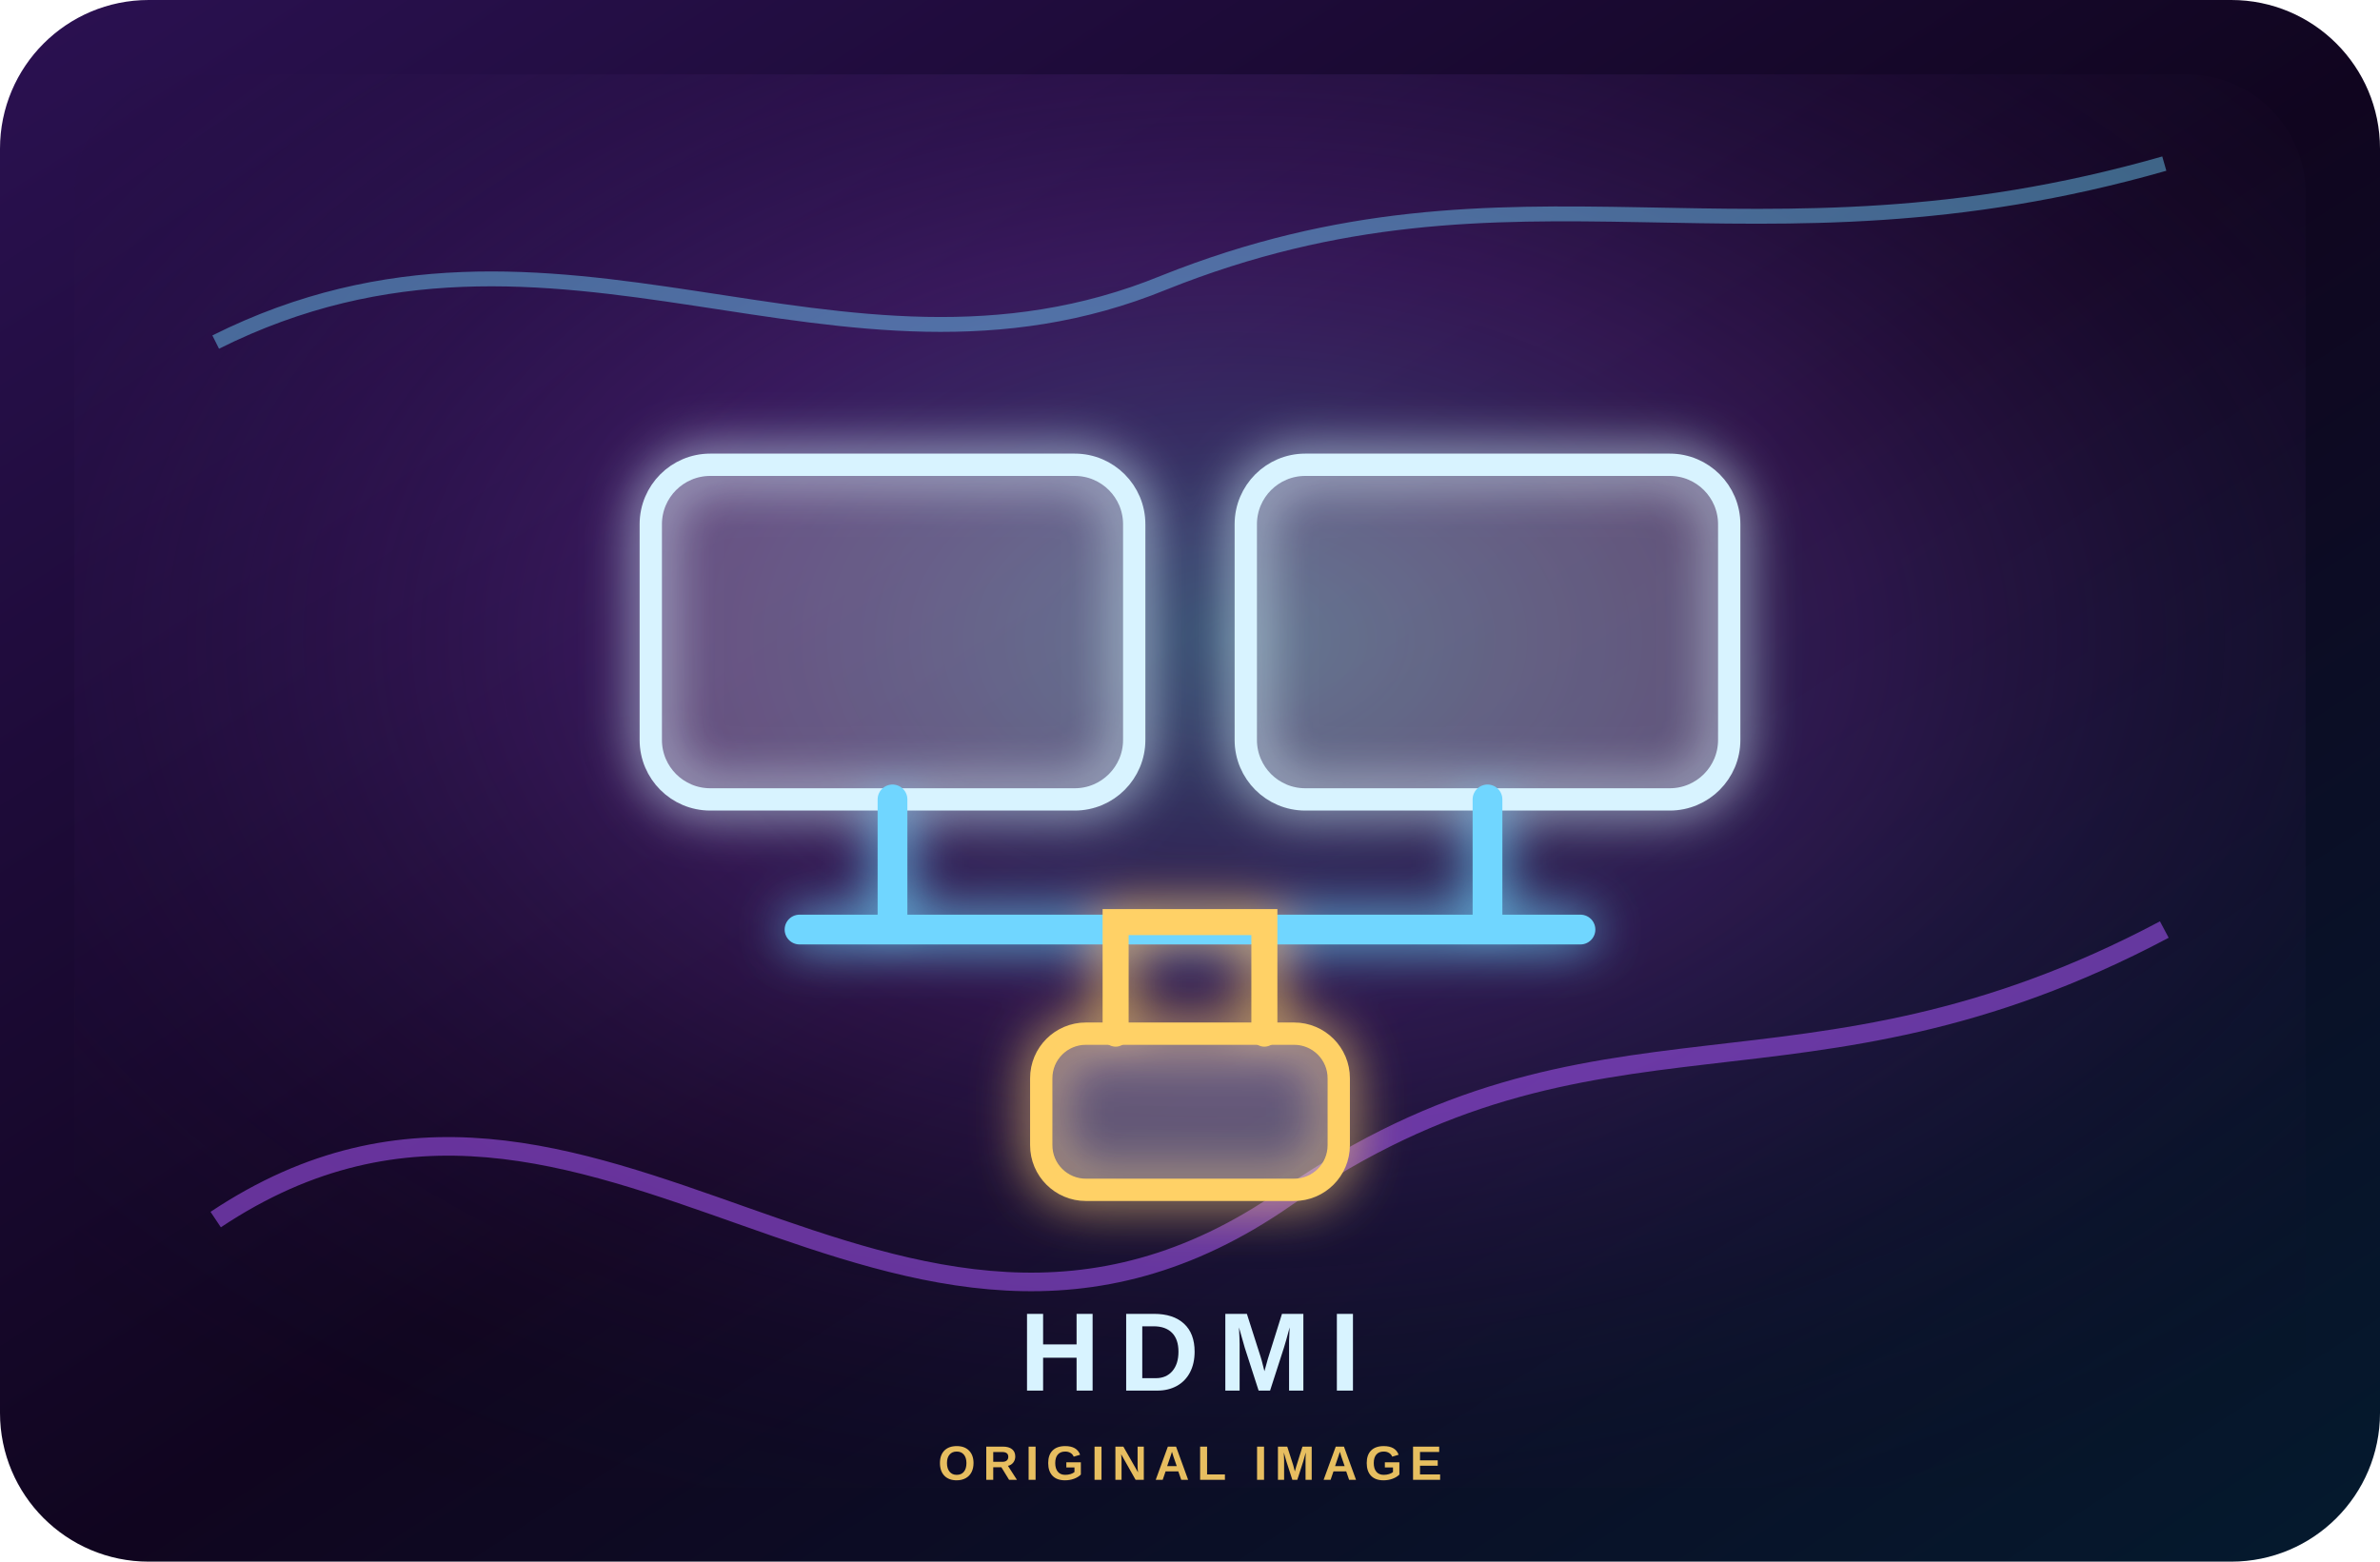
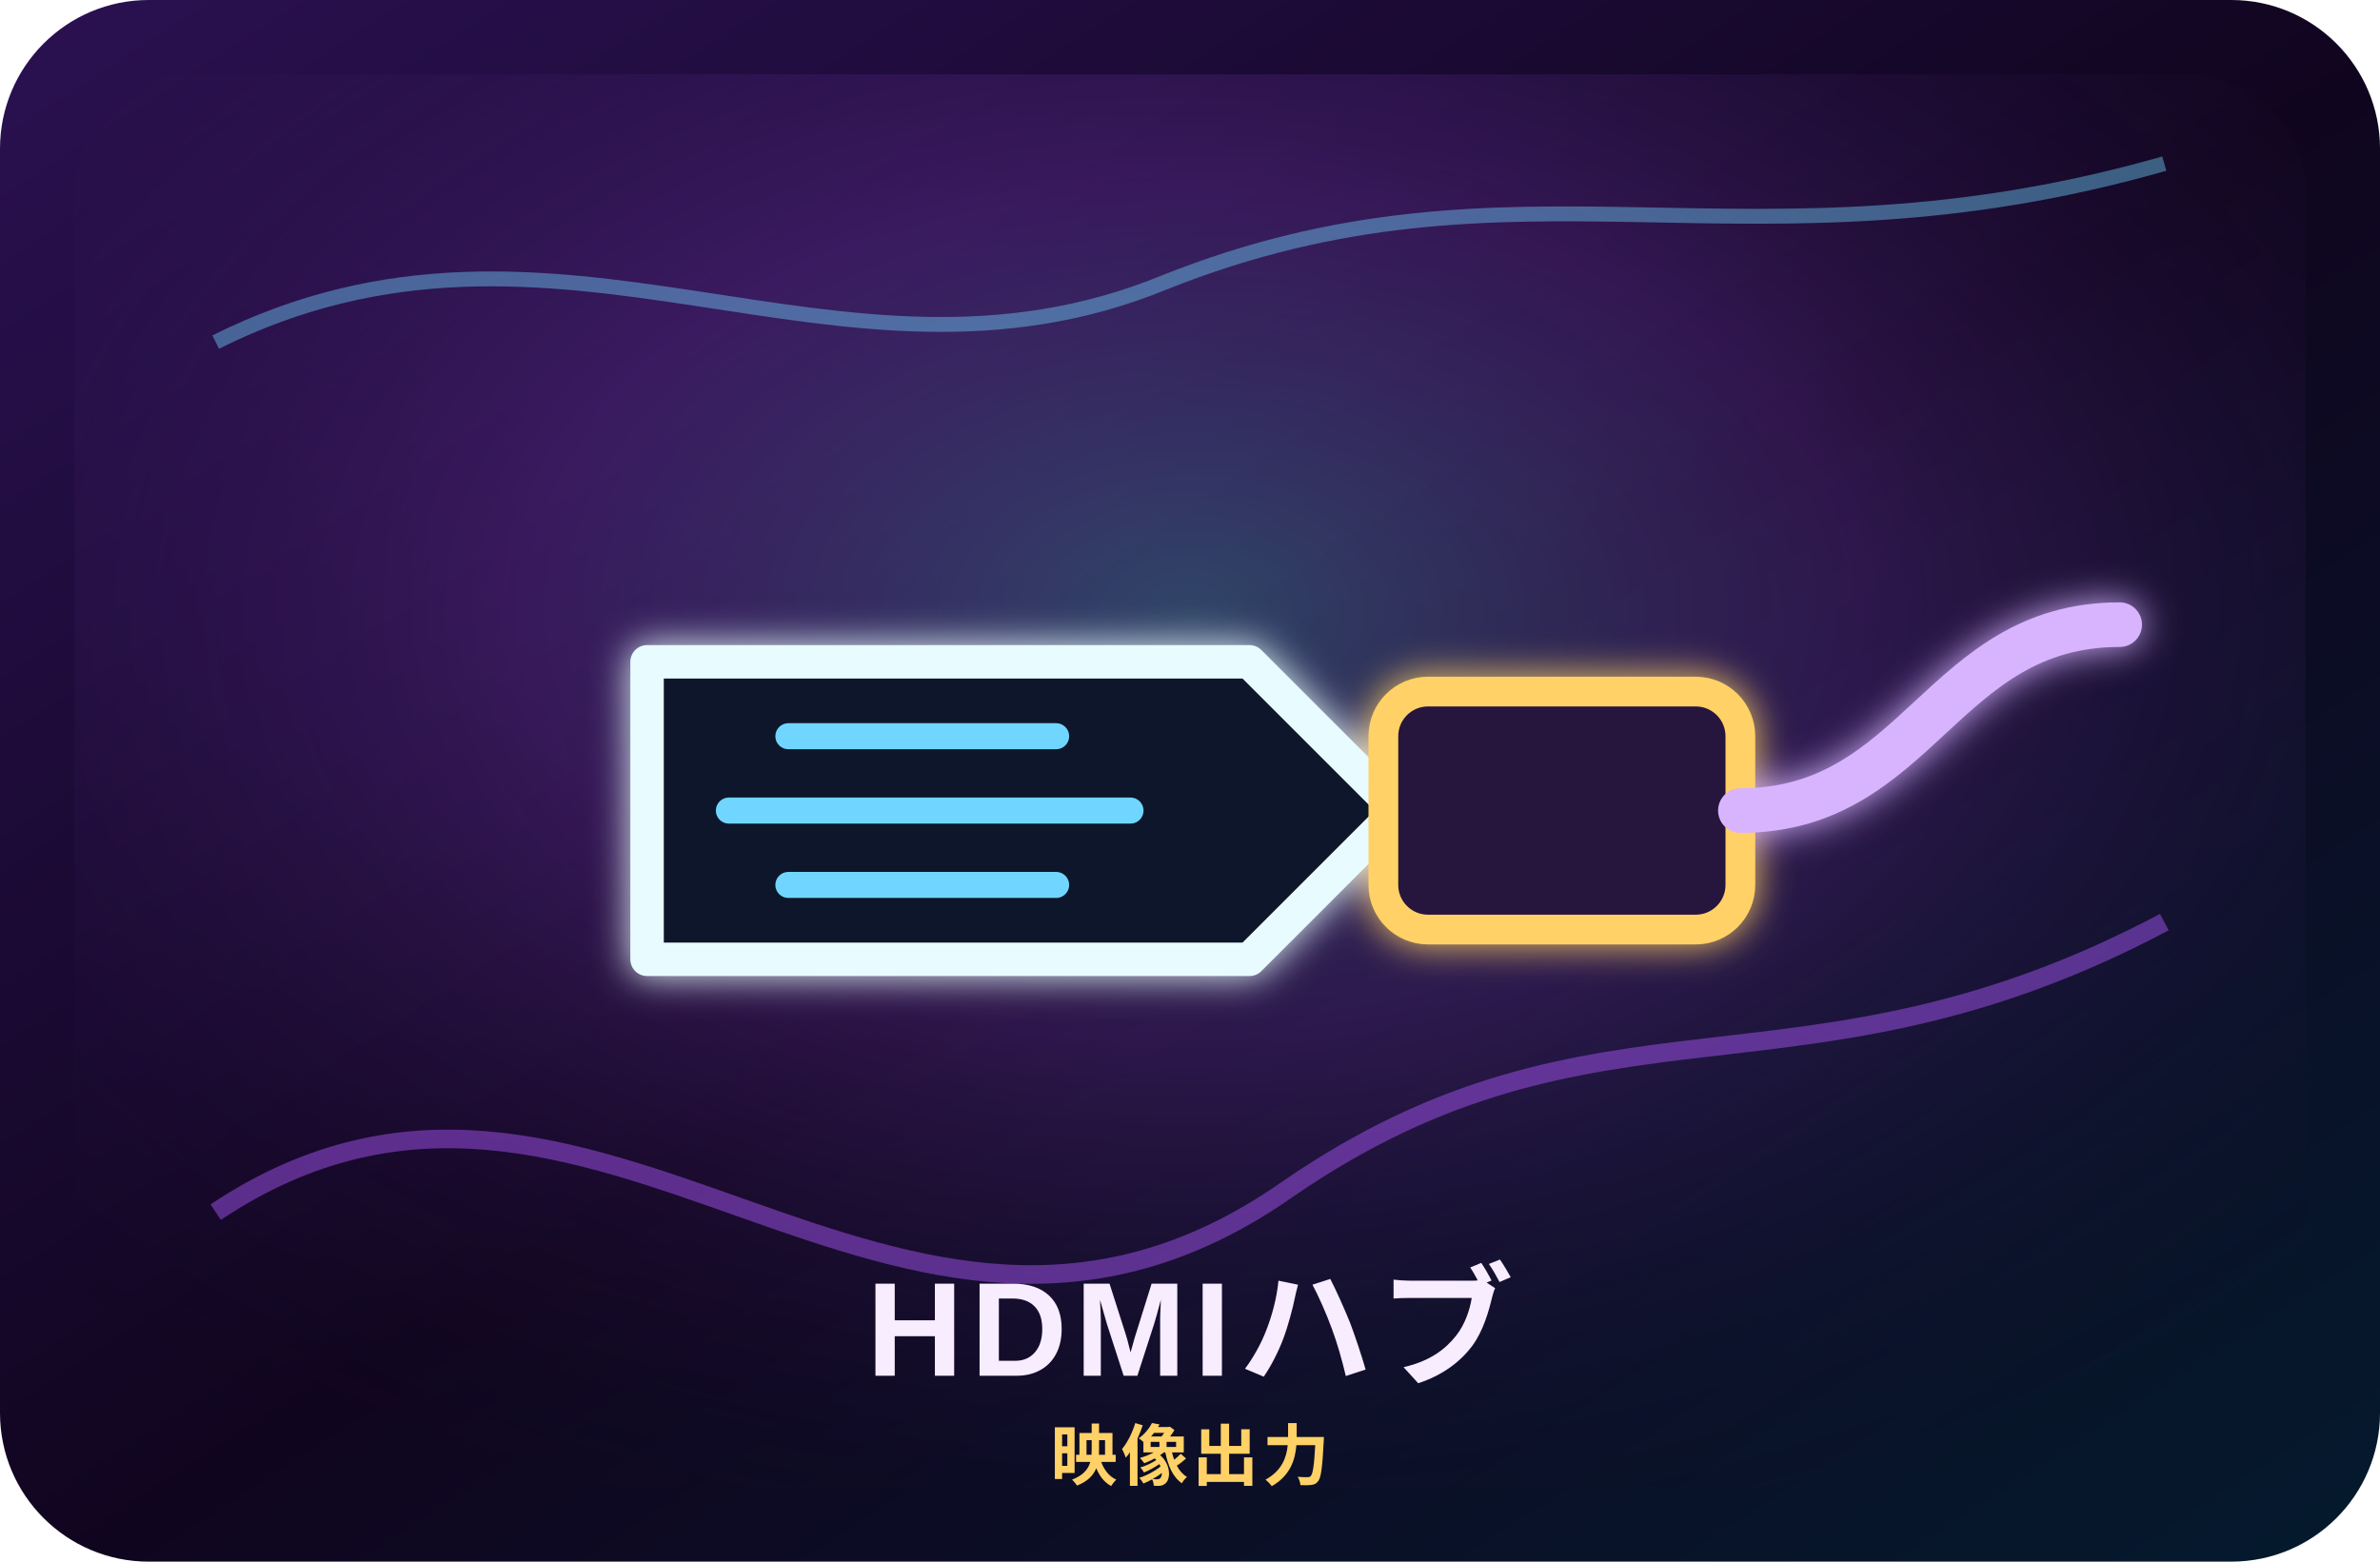
<svg xmlns="http://www.w3.org/2000/svg" aria-labelledby="title desc" role="img" viewBox="0 0 640 420">
  <defs>
-     <linearGradient id="c" y2="1">
-       <stop stop-color="#2b1152" offset="0" />
-       <stop stop-color="#10051f" offset=".52" />
-       <stop stop-color="#041a2e" offset="1" />
+     <linearGradient id="bg" x1="0" x2="1" y1="0" y2="1">
+       <stop offset="0" stop-color="#2b1152" />
+       <stop offset=".52" stop-color="#10051f" />
+       <stop offset="1" stop-color="#041a2e" />
    </linearGradient>
-     <radialGradient id="b" cx=".52" cy=".4" r=".72">
-       <stop stop-color="#70d6ff" stop-opacity=".34" offset="0" />
-       <stop stop-color="#a855f7" stop-opacity=".2" offset=".38" />
-       <stop stop-opacity="0" offset="1" />
+     <radialGradient id="glow" cx=".50" cy=".38" r=".72">
+       <stop offset="0" stop-color="#70d6ff" stop-opacity=".30" />
+       <stop offset=".42" stop-color="#a855f7" stop-opacity=".20" />
+       <stop offset="1" stop-color="#000000" stop-opacity="0" />
    </radialGradient>
-     <filter id="a" x="-20%" y="-20%" width="140%" height="140%">
-       <feGaussianBlur result="blur" stdDeviation="7" />
+     <filter id="softGlow" x="-20%" y="-20%" width="140%" height="140%">
+       <feGaussianBlur stdDeviation="5" result="blur" />
      <feMerge>
        <feMergeNode in="blur" />
        <feMergeNode in="SourceGraphic" />
      </feMerge>
    </filter>
+     <style>
+       .main{filter:url(#softGlow)}
+       .label{font-family:-apple-system,BlinkMacSystemFont,'Hiragino Sans','Yu Gothic',Meiryo,Arial,sans-serif;font-weight:900;fill:#f8ecff;text-anchor:middle;letter-spacing:2px}
+       .sub{font-family:-apple-system,BlinkMacSystemFont,'Hiragino Sans','Yu Gothic',Meiryo,Arial,sans-serif;font-weight:800;fill:#ffd166;text-anchor:middle;letter-spacing:1px}
+     </style>
  </defs>
-   <rect width="640" height="420" rx="40" fill="url(#c)" />
-   <rect x="20" y="20" width="600" height="380" rx="32" fill="url(#b)" />
-   <path d="m58 328c102-68 182 68 288-6 84-58 138-20 236-72" fill="none" opacity=".55" stroke="#a855f7" stroke-width="5" />
-   <path d="m58 92c92-46 167 20 255-16 95-38 157 0 269-32" fill="none" opacity=".45" stroke="#70d6ff" stroke-width="4" />
-   <g filter="url(#a)">
-     <rect x="175" y="125" width="130" height="90" rx="16" fill="rgba(255,255,255,.13)" stroke="#d8f3ff" stroke-width="6" />
-     <rect x="335" y="125" width="130" height="90" rx="16" fill="rgba(255,255,255,.13)" stroke="#d8f3ff" stroke-width="6" />
-     <path d="m240 215v35m160-35v35m-185 0h210" stroke="#70d6ff" stroke-linecap="round" stroke-width="8" />
-     <rect x="280" y="278" width="80" height="42" rx="12" fill="rgba(255,255,255,.16)" stroke="#ffd166" stroke-width="6" />
-     <path d="m300 278v-30h40v30" fill="none" stroke="#ffd166" stroke-linecap="round" stroke-width="7" />
+   <rect width="640" height="420" rx="40" fill="url(#bg)" />
+   <rect x="20" y="20" width="600" height="380" rx="32" fill="url(#glow)" />
+   <path d="M58 326 C160 258 240 394 346 320 C430 262 484 300 582 248" fill="none" opacity=".48" stroke="#a855f7" stroke-width="5" />
+   <path d="M58 92 C150 46 225 112 313 76 C408 38 470 76 582 44" fill="none" opacity=".42" stroke="#70d6ff" stroke-width="4" />
+   <g class="main" transform="translate(0,0)">
+     <path d="M174 178 H336 L376 218 L336 258 H174 Z" fill="#10172a" stroke="#e8fbff" stroke-width="9" stroke-linejoin="round" />
+     <rect x="372" y="186" width="96" height="64" rx="12" fill="#28123d" stroke="#ffd166" stroke-width="8" />
+     <path d="M196 218 H304 M212 198 H284 M212 238 H284" stroke="#70d6ff" stroke-width="7" stroke-linecap="round" />
+     <path d="M468 218 C516 218 522 168 570 168" fill="none" stroke="#d8b4fe" stroke-width="12" stroke-linecap="round" />
  </g>
-   <text x="320" y="374" fill="#d8f3ff" font-family="Arial, Helvetica, sans-serif" font-size="30" font-weight="900" letter-spacing="5" text-anchor="middle">HDMI</text>
-   <text x="320" y="398" fill="#ffd166" font-family="Arial, Helvetica, sans-serif" font-size="13" font-weight="700" letter-spacing="2" opacity=".9" text-anchor="middle">ORIGINAL IMAGE</text>
+   <text class="label" x="320" y="370" font-size="36">HDMIハブ</text>
+   <text class="sub" x="320" y="398" font-size="18">映像出力</text>
</svg>
